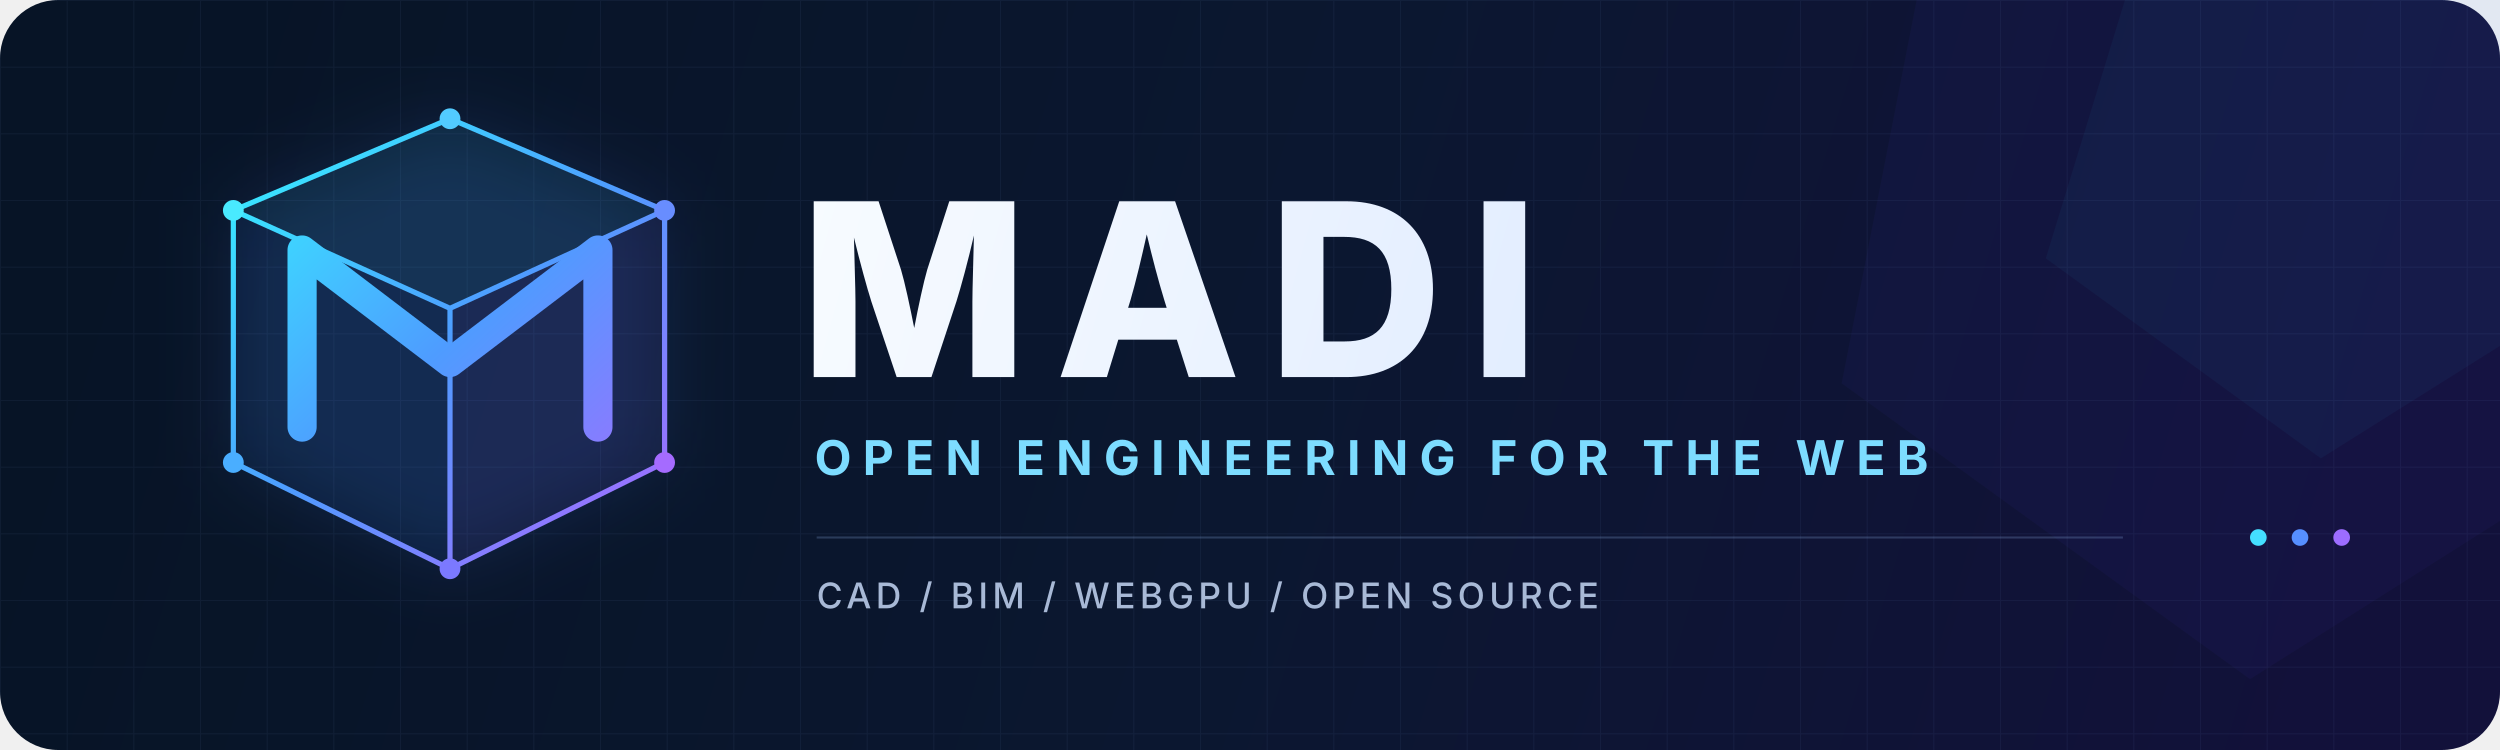
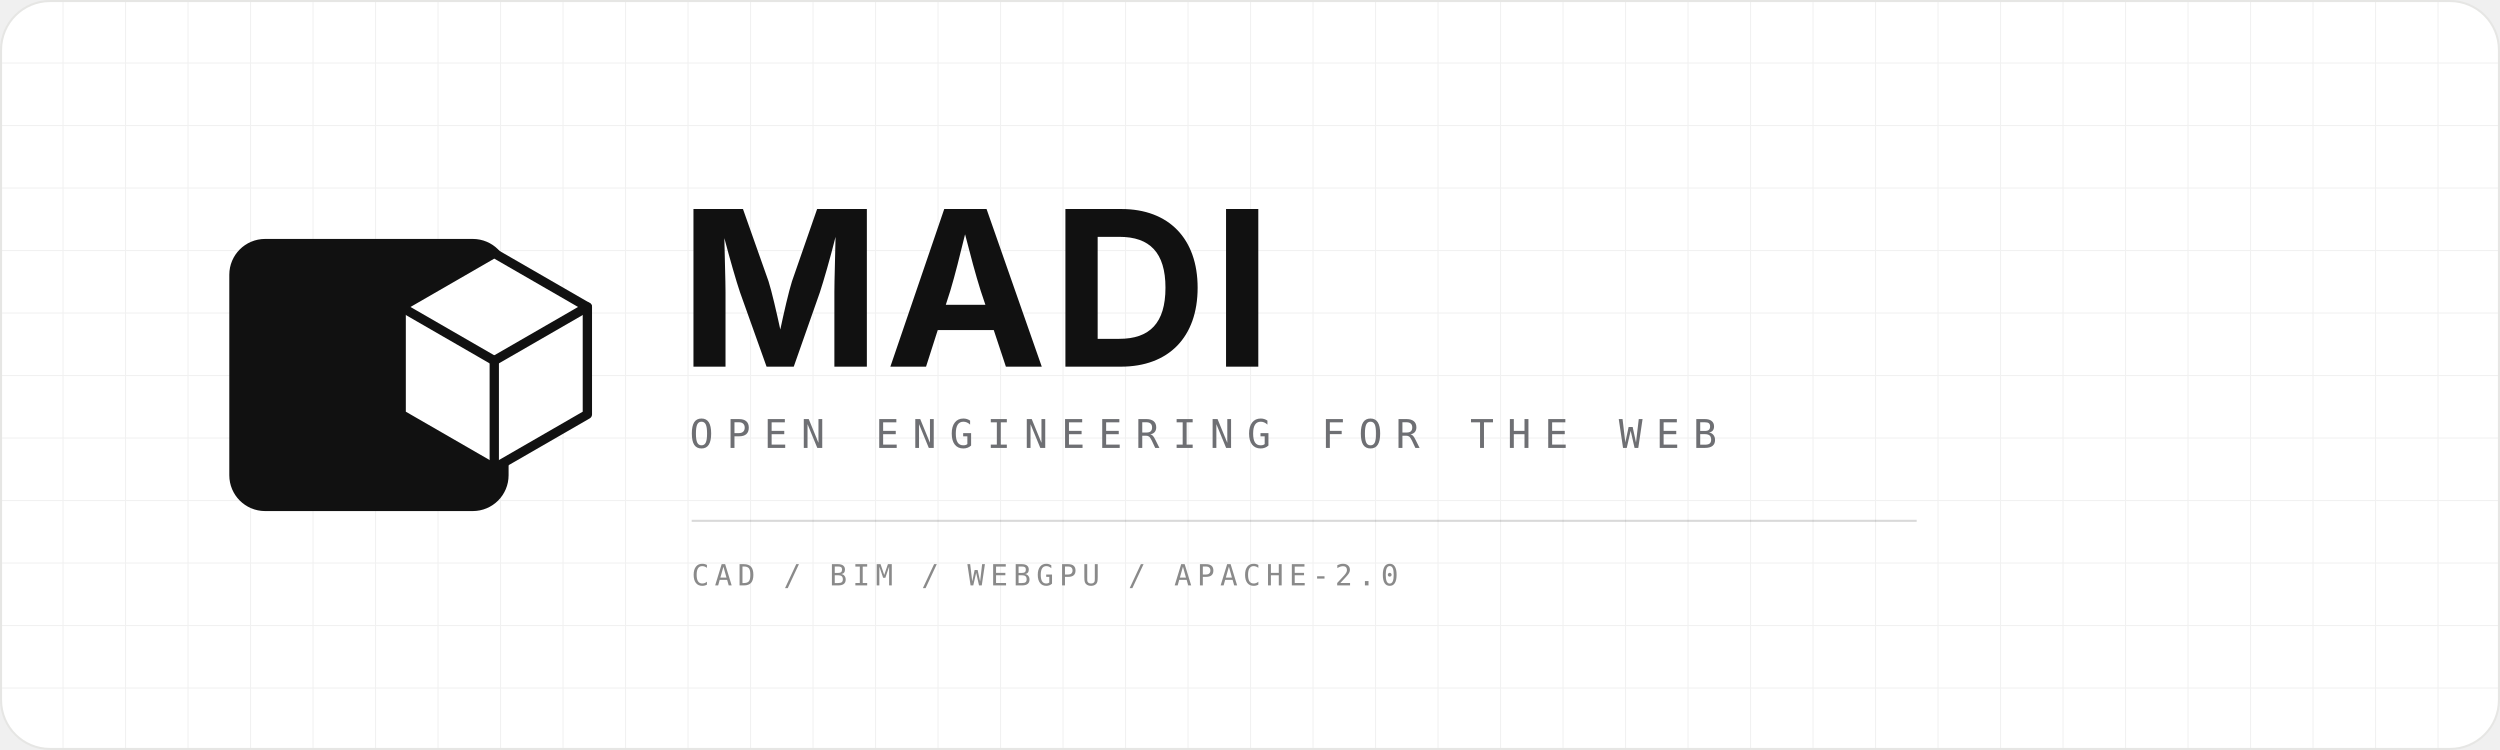
<svg xmlns="http://www.w3.org/2000/svg" width="1200" height="360" viewBox="0 0 1200 360" fill="none" role="img" aria-labelledby="title desc">
  <defs>
-     <linearGradient id="background" x1="60" y1="20" x2="1120" y2="340" gradientUnits="userSpaceOnUse">
-       <stop stop-color="#071426" />
-       <stop offset="0.52" stop-color="#0B1730" />
-       <stop offset="1" stop-color="#12113A" />
-     </linearGradient>
-     <linearGradient id="brand" x1="128" y1="76" x2="303" y2="266" gradientUnits="userSpaceOnUse">
-       <stop stop-color="#38E8FF" />
-       <stop offset="0.48" stop-color="#4E9CFF" />
-       <stop offset="1" stop-color="#A56BFF" />
-     </linearGradient>
-     <linearGradient id="wordmark" x1="387" y1="100" x2="840" y2="225" gradientUnits="userSpaceOnUse">
-       <stop stop-color="#F7FBFF" />
-       <stop offset="1" stop-color="#DCE9FF" />
-     </linearGradient>
-     <pattern id="grid" width="32" height="32" patternUnits="userSpaceOnUse">
-       <path d="M32 0H0V32" stroke="#91B7FF" stroke-opacity="0.055" />
+     <pattern id="grid" width="30" height="30" patternUnits="userSpaceOnUse">
+       <path d="M30 0H0V30" stroke="#111111" stroke-opacity="0.06" fill="none" />
    </pattern>
-     <filter id="glow" x="74" y="27" width="285" height="286" filterUnits="userSpaceOnUse" color-interpolation-filters="sRGB">
-       <feGaussianBlur stdDeviation="18" />
-     </filter>
  </defs>
-   <rect width="1200" height="360" rx="28" fill="url(#background)" />
-   <rect width="1200" height="360" rx="28" fill="url(#grid)" />
-   <path d="M920 0L1200 0V250L1080 326L884 184L920 0Z" fill="#5A49FF" fill-opacity="0.045" />
-   <path d="M1020 0L1200 0V166L1114 220L982 124L1020 0Z" fill="#35DCFF" fill-opacity="0.045" />
-   <path d="M112 101L216 57L319 101L319 222L216 273L112 222V101Z" fill="#4A8CFF" fill-opacity="0.14" filter="url(#glow)" />
-   <path d="M112 101L216 57L319 101L216 148L112 101Z" fill="#46DFFF" fill-opacity="0.08" />
-   <path d="M216 148L319 101V222L216 273V148Z" fill="#916AFF" fill-opacity="0.08" />
-   <path d="M112 101L216 148V273L112 222V101Z" fill="#398DFF" fill-opacity="0.06" />
-   <path d="M112 101L216 57L319 101M112 101L216 148M112 101V222L216 273M319 101L216 148M319 101V222L216 273M216 148V273" stroke="url(#brand)" stroke-width="2.5" stroke-linejoin="round" />
-   <path d="M145 205V120L216 174L287 120V205" stroke="url(#brand)" stroke-width="14" stroke-linecap="round" stroke-linejoin="round" />
-   <circle cx="112" cy="101" r="5" fill="#49EAFF" />
-   <circle cx="216" cy="57" r="5" fill="#52CBFF" />
-   <circle cx="319" cy="101" r="5" fill="#688DFF" />
-   <circle cx="112" cy="222" r="5" fill="#4AAEFF" />
-   <circle cx="216" cy="273" r="5" fill="#7B79FF" />
-   <circle cx="319" cy="222" r="5" fill="#A56BFF" />
-   <text x="384" y="181" fill="url(#wordmark)" font-family="Inter, ui-sans-serif, system-ui, -apple-system, BlinkMacSystemFont, Segoe UI, sans-serif" font-size="116" font-weight="760" letter-spacing="13">MADI</text>
-   <text x="391" y="228" fill="#7DDCFF" font-family="Inter, ui-sans-serif, system-ui, -apple-system, BlinkMacSystemFont, Segoe UI, sans-serif" font-size="23" font-weight="650" letter-spacing="5.4">OPEN ENGINEERING FOR THE WEB</text>
-   <path d="M392 258H1019" stroke="#86A5D9" stroke-opacity="0.26" />
-   <text x="392" y="292" fill="#A8B9D6" font-family="Inter, ui-sans-serif, system-ui, -apple-system, BlinkMacSystemFont, Segoe UI, sans-serif" font-size="17" font-weight="500" letter-spacing="2.1">CAD  /  BIM  /  WEBGPU  /  OPEN SOURCE</text>
-   <circle cx="1084" cy="258" r="4" fill="#44DFFF" />
-   <circle cx="1104" cy="258" r="4" fill="#568FFF" />
-   <circle cx="1124" cy="258" r="4" fill="#9D6DFF" />
+   <rect x="0.5" y="0.5" width="1199" height="359" rx="23.5" fill="#FFFFFF" stroke="#E6E6E4" />
+   <rect x="1" y="1" width="1198" height="358" rx="23" fill="url(#grid)" />
+   <g transform="translate(86 70) scale(1.71875)">
+     <rect x="14" y="26" width="78" height="76" rx="10" fill="#111111" />
+     <path d="M88 30L114 45V75L88 90L62 75V45L88 30Z" fill="#FFFFFF" stroke="#111111" stroke-width="2.6" stroke-linejoin="round" />
+     <g stroke="#111111" stroke-width="2.6" stroke-linecap="round" fill="none">
+       <path d="M62 45L88 60" />
+       <path d="M114 45L88 60" />
+       <path d="M88 60V90" />
+     </g>
+   </g>
+   <text x="326" y="176" fill="#111111" font-family="Space Grotesk, Inter Tight, ui-sans-serif, system-ui, -apple-system, Segoe UI, sans-serif" font-size="104" font-weight="700" letter-spacing="2">MADI</text>
+   <text x="331" y="215" fill="#6E6F73" font-family="JetBrains Mono, ui-monospace, SFMono-Regular, Menlo, monospace" font-size="19" font-weight="500" letter-spacing="6.4">OPEN ENGINEERING FOR THE WEB</text>
+   <path d="M332 250H920" stroke="#111111" stroke-opacity="0.16" />
+   <text x="332" y="281" fill="#8A8A8A" font-family="JetBrains Mono, ui-monospace, SFMono-Regular, Menlo, monospace" font-size="14" font-weight="400" letter-spacing="2.6">CAD / BIM / WEBGPU / APACHE-2.0</text>
</svg>
